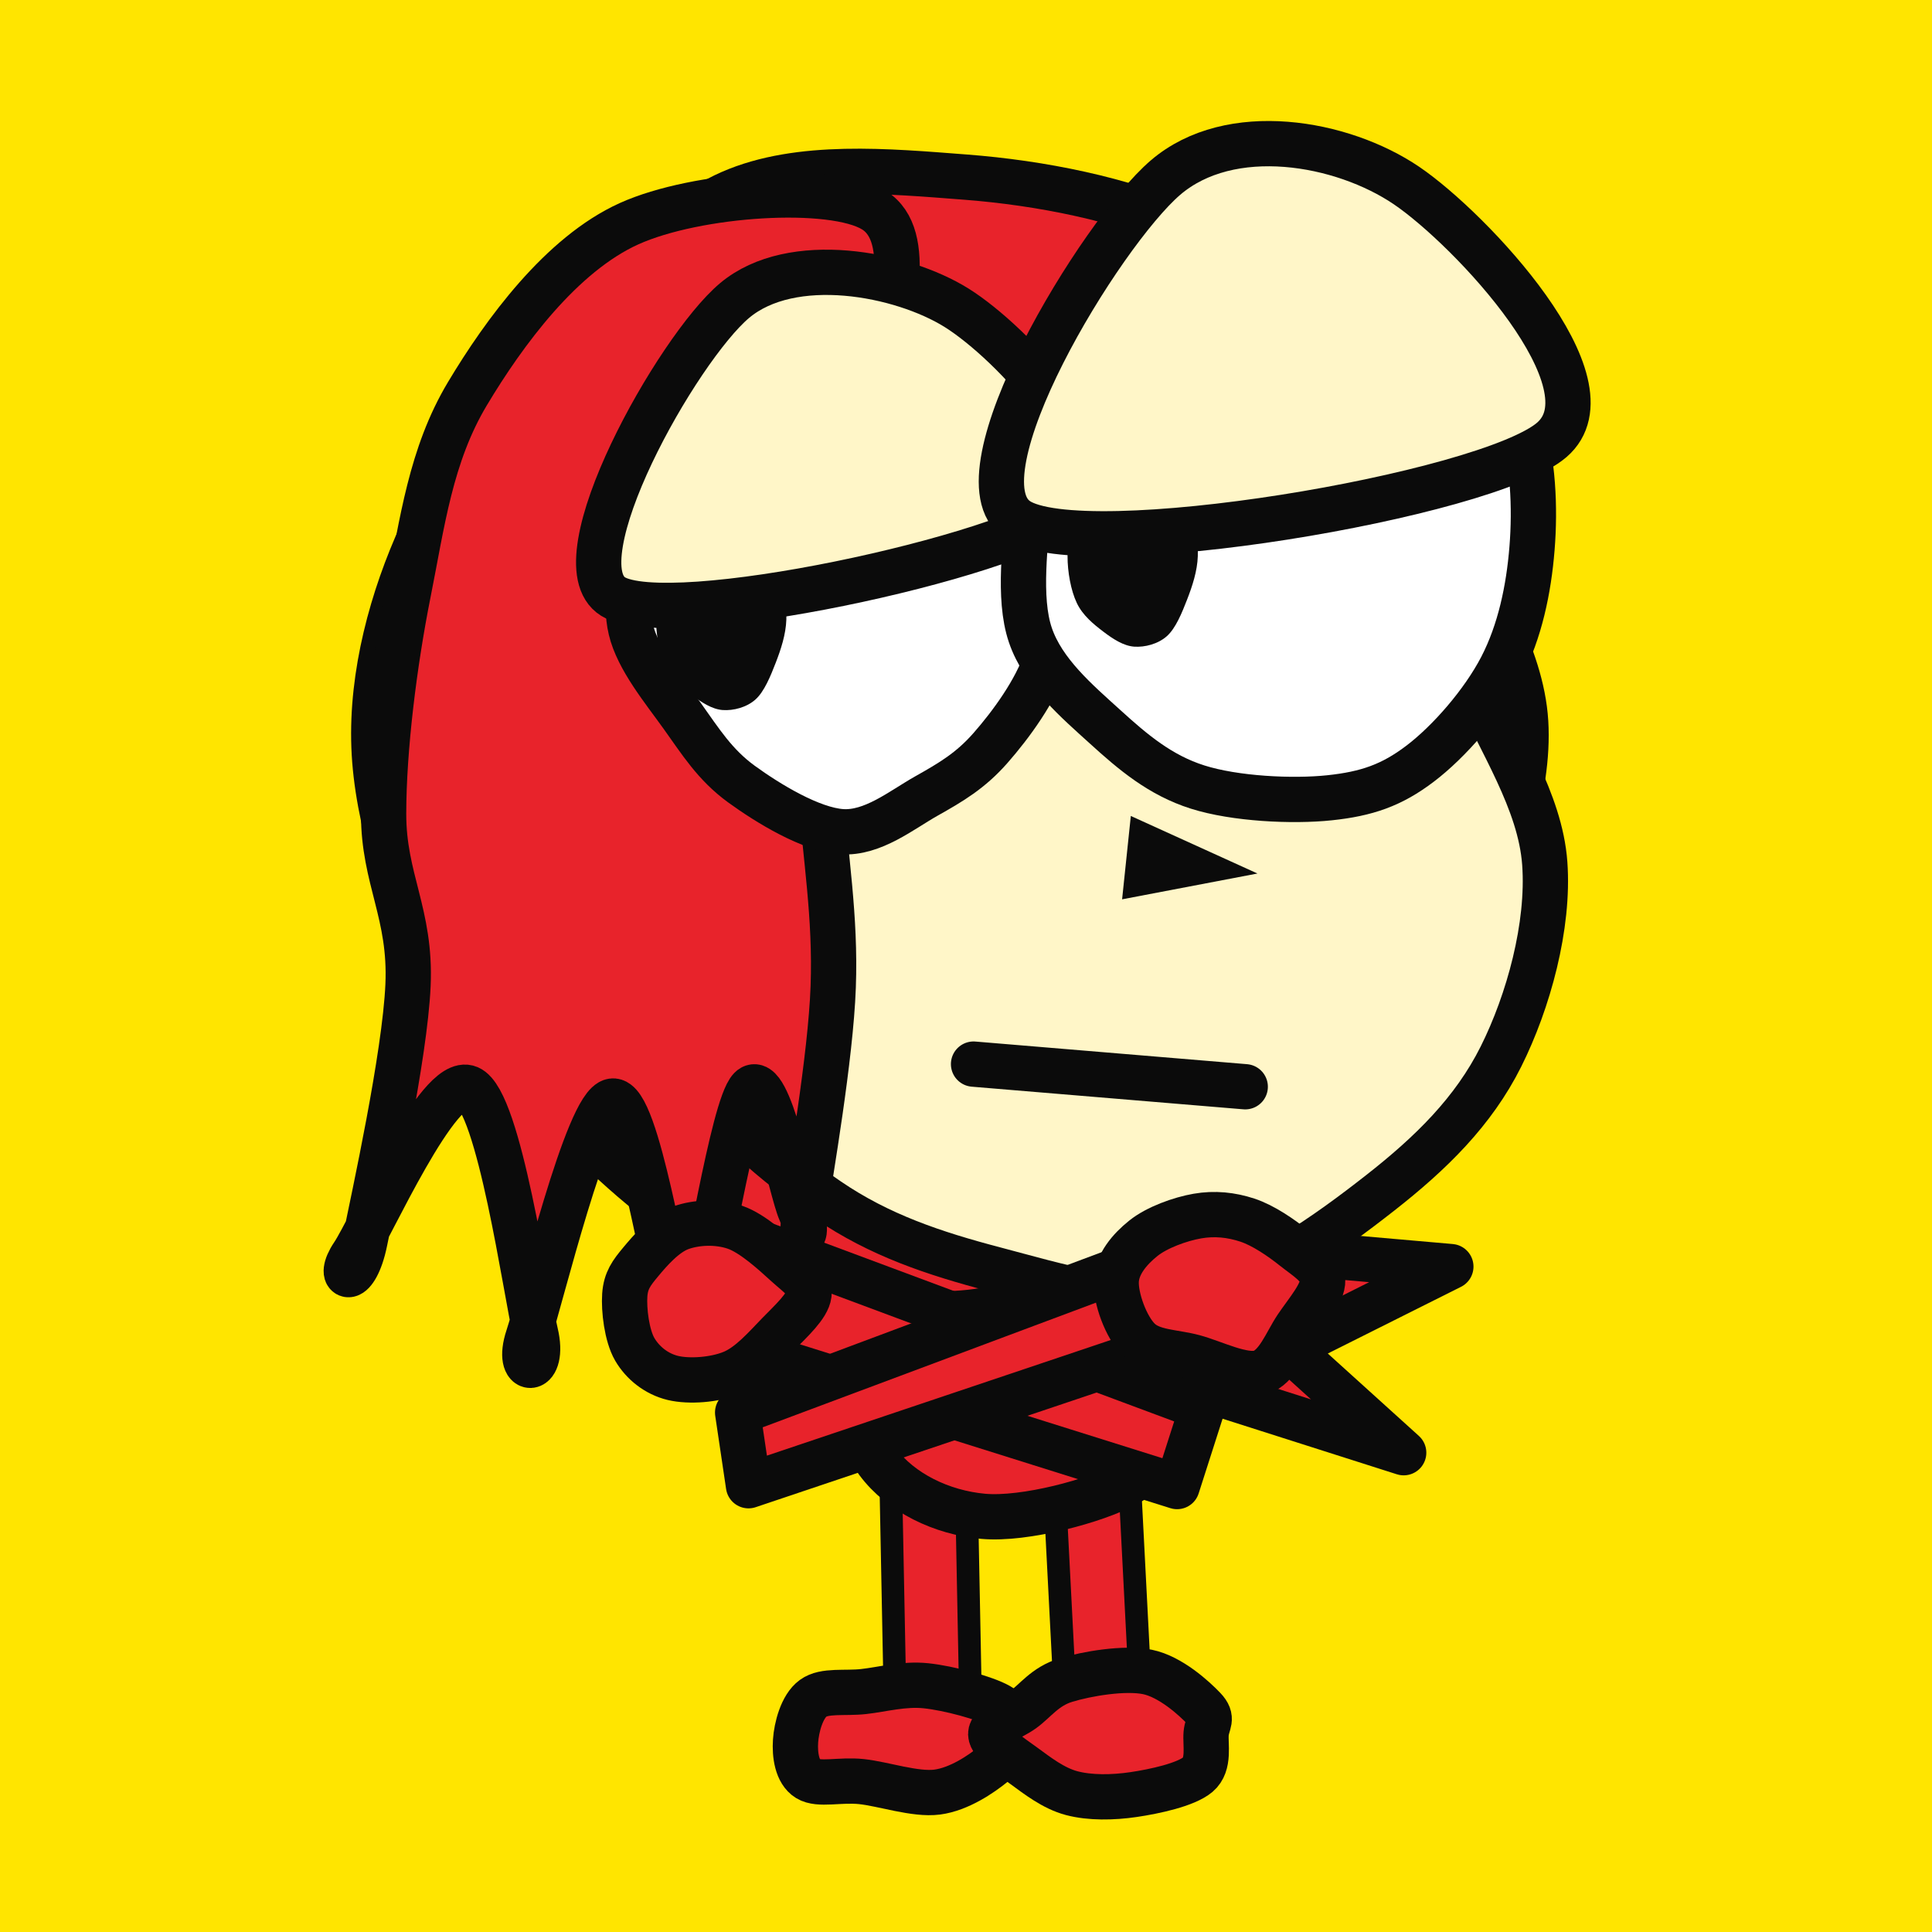
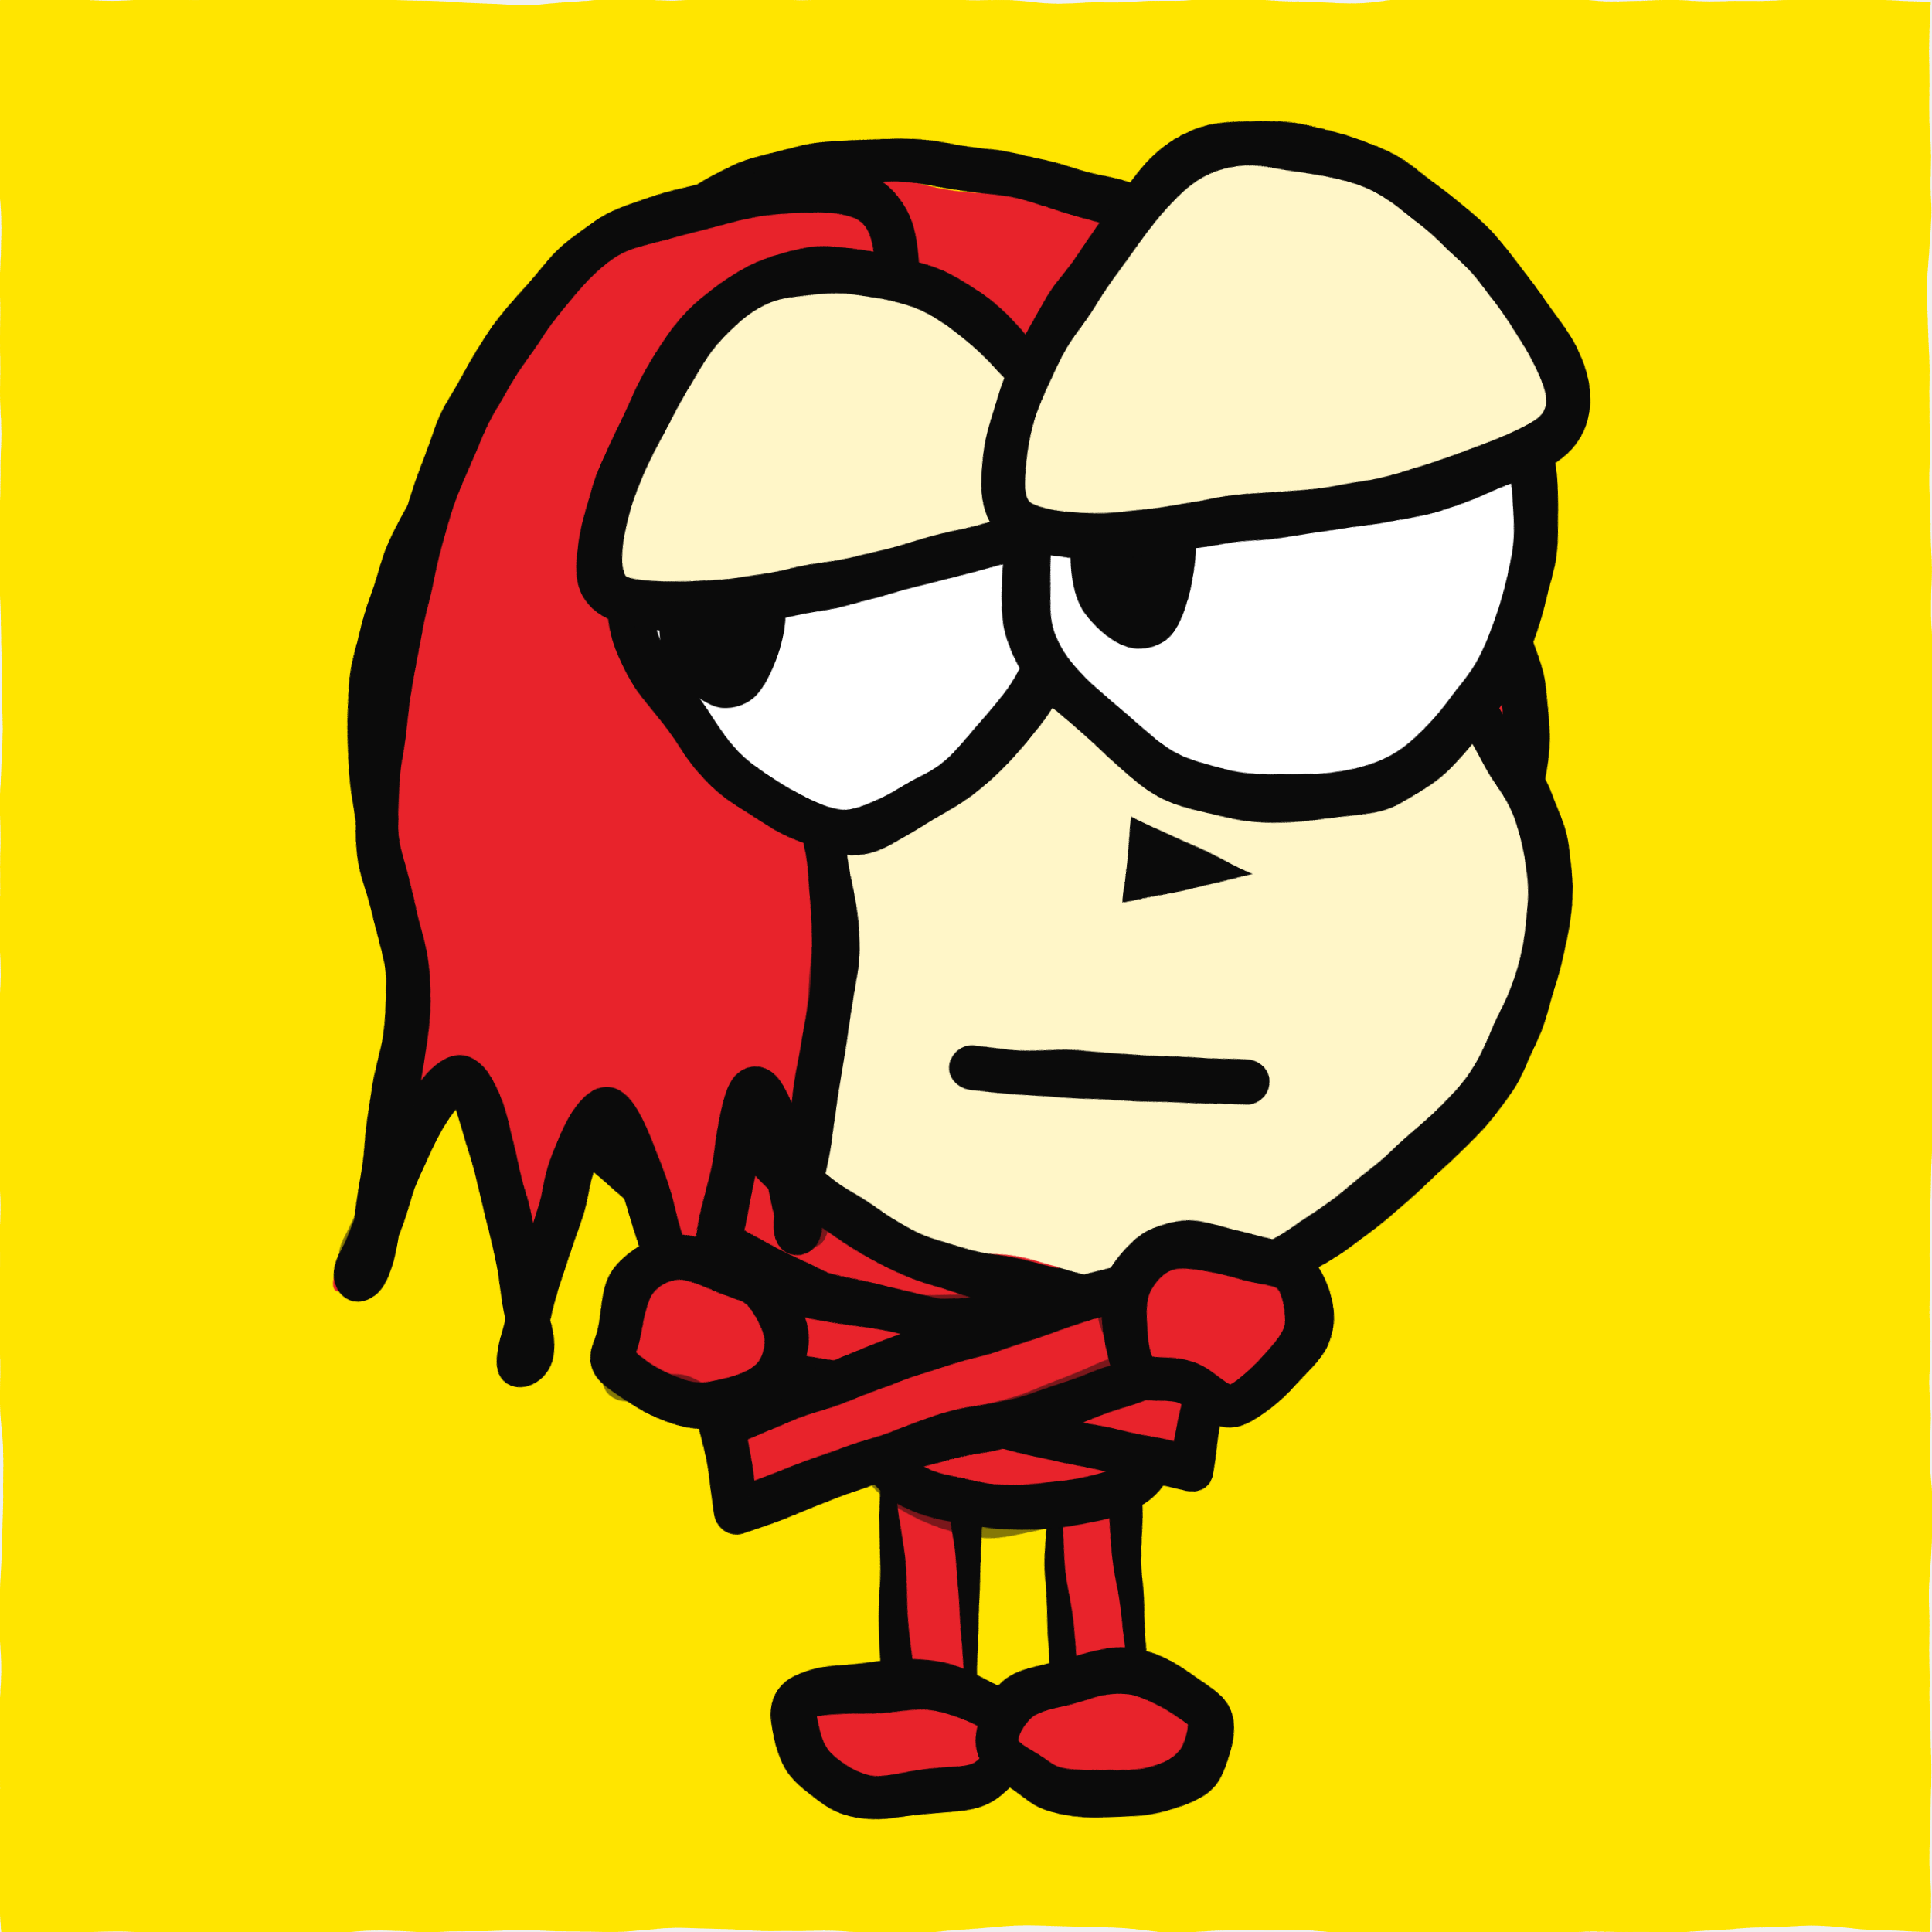
<svg xmlns="http://www.w3.org/2000/svg" width="512" height="512" viewBox="0 0 512 512">
-   <rect x="-8" y="-8" width="528" height="528" fill="#FFE500" />
-   <path d="M246.03,390.88L247.23,452.33" fill="none" stroke="#0B0B0B" stroke-width="26" stroke-linejoin="round" stroke-linecap="round" />
-   <path d="M246.03,390.88L247.23,452.33" fill="none" stroke="#E8232B" stroke-width="14" stroke-linejoin="round" stroke-linecap="round" />
-   <path d="M289.24,390.55L292.44,452.52" fill="none" stroke="#0B0B0B" stroke-width="26" stroke-linejoin="round" stroke-linecap="round" />
-   <path d="M289.24,390.55L292.44,452.52" fill="none" stroke="#E8232B" stroke-width="14" stroke-linejoin="round" stroke-linecap="round" />
-   <path d="M267.5,459.34C267.25,461.92 266.44,464.93 263.25,467.53C260.07,470.12 254.21,474.15 248.38,474.92C242.55,475.69 234,472.73 228.28,472.14C222.57,471.54 217,473.17 214.09,471.38C211.18,469.59 210.59,464.96 210.83,461.41C211.06,457.85 212.49,452.23 215.5,450.05C218.5,447.86 223.86,448.83 228.85,448.28C233.84,447.73 239.47,446.12 245.45,446.75C251.42,447.38 261.04,449.95 264.72,452.05C268.39,454.15 267.74,456.76 267.5,459.34Z" fill="#E8232B" stroke="#0B0B0B" stroke-width="12" stroke-linejoin="round" stroke-linecap="round" />
-   <path d="M319.64,459.4C319.38,462.32 320.65,467.59 317.45,470.29C314.24,472.98 305.98,474.76 300.41,475.58C294.84,476.4 288.88,476.48 284.03,475.21C279.17,473.93 274.87,470.54 271.29,467.93C267.71,465.32 262.59,462.01 262.55,459.55C262.52,457.08 267.75,455.52 271.06,453.14C274.38,450.75 276.93,446.92 282.44,445.25C287.94,443.57 298.01,441.83 304.11,443.09C310.22,444.35 316.46,450.06 319.05,452.78C321.64,455.5 319.91,456.49 319.64,459.4Z" fill="#E8232B" stroke="#0B0B0B" stroke-width="12" stroke-linejoin="round" stroke-linecap="round" />
-   <path d="M251.38,302.69C263.09,299.07 287,297.05 298,302.39C308.99,307.74 315.57,322.59 317.33,334.77C319.1,346.94 311.74,365.7 308.6,375.45C305.46,385.21 306.51,388.91 298.5,393.31C290.49,397.71 271.55,402.83 260.56,401.84C249.58,400.85 238.72,395.62 232.58,387.37C226.45,379.13 224.57,362.93 223.75,352.38C222.94,341.83 223.11,332.36 227.71,324.08C232.32,315.8 239.66,306.3 251.38,302.69Z" fill="#E8232B" stroke="#0B0B0B" stroke-width="12" stroke-linejoin="round" stroke-linecap="round" />
-   <path d="M308.11,316.05L364.81,300.25L342.11,331.95L384.49,335.66L341.35,357.26L371.99,384.98L321.05,368.74L303.44,346.28Z" fill="#E8232B" stroke="#0B0B0B" stroke-width="12" stroke-linejoin="round" stroke-linecap="round" />
-   <path d="M404.32,191.39C405.42,209.57 397.57,230.19 390.43,248.51C383.3,266.82 374.97,287.64 361.5,301.26C348.03,314.87 328.28,322.4 309.63,330.22C290.99,338.03 269.34,348.37 249.63,348.16C229.93,347.95 207.8,337.4 191.39,328.93C174.99,320.46 163.75,309.41 151.19,297.34C138.63,285.28 124.74,273.13 116.06,256.56C107.38,239.98 99.82,217.12 99.11,197.91C98.39,178.69 103.89,158.46 111.77,141.28C119.64,124.1 132.7,109.84 146.35,94.81C159.99,79.78 175.38,59.07 193.62,51.09C211.85,43.11 235.63,45.39 255.77,46.93C275.91,48.47 297.31,52.79 314.45,60.33C331.6,67.87 347.06,78.99 358.62,92.17C370.18,105.34 376.22,122.85 383.83,139.39C391.45,155.92 403.22,173.2 404.32,191.39Z" fill="#E8232B" stroke="#0B0B0B" stroke-width="12" stroke-linejoin="round" stroke-linecap="round" />
-   <path d="M409.38,228.81C410.58,245.37 405.05,265.44 397.77,280C390.49,294.56 379.24,305.58 365.71,316.17C352.19,326.76 333.63,340.19 316.62,343.56C299.61,346.93 279.85,340.65 263.66,336.4C247.47,332.15 233.07,327.34 219.47,318.06C205.87,308.78 189.88,295.76 182.08,280.72C174.28,265.68 172.48,245.8 172.69,227.84C172.91,209.88 175.44,187.54 183.37,172.97C191.31,158.41 206.19,150.94 220.31,140.45C234.42,129.96 251.17,115.39 268.08,110.02C284.99,104.65 305.11,104.45 321.75,108.25C338.4,112.05 356.47,120.75 367.94,132.81C379.4,144.88 383.66,164.64 390.56,180.64C397.47,196.64 408.18,212.25 409.38,228.81Z" fill="#FFF6C8" stroke="#0B0B0B" stroke-width="12" stroke-linejoin="round" stroke-linecap="round" />
-   <path d="M231.59,55.68C220.56,48.87 184.66,51.18 166.7,59.29C148.74,67.41 133.61,88.06 123.86,104.35C114.11,120.65 111.92,138.52 108.22,157.07C104.52,175.63 101.67,198.33 101.66,215.66C101.64,232.99 108.96,242.14 108.13,261.04C107.3,279.94 99.1,317.13 96.68,329.04C94.25,340.95 88.99,339.28 93.58,332.5C98.17,325.71 116.18,284.86 124.24,288.33C132.3,291.79 139.32,342.3 141.94,353.31C144.56,364.32 136.54,364.64 139.93,354.39C143.33,344.13 155.69,292.69 162.3,291.79C168.91,290.9 176,339.25 179.59,349.01C183.18,358.78 180.61,360.47 183.83,350.39C187.04,340.31 194.18,293.43 198.89,288.53C203.61,283.64 209.7,315.61 212.1,321C214.5,326.38 211.84,330.78 213.29,320.87C214.74,310.96 220.14,280.27 220.81,261.55C221.49,242.83 218.72,227.24 217.33,208.56C215.94,189.89 209.9,167.58 212.49,149.52C215.08,131.46 229.7,115.83 232.89,100.19C236.07,84.55 242.62,62.5 231.59,55.68Z" fill="#E8232B" stroke="#0B0B0B" stroke-width="12" stroke-linejoin="round" stroke-linecap="round" />
-   <path d="M279.19,147.64C280.81,156.48 280.07,166.21 277.29,174.63C274.52,183.06 267.85,192.12 262.54,198.17C257.24,204.23 252.04,207.28 245.46,210.98C238.89,214.69 231.27,220.94 223.11,220.41C214.94,219.87 203.55,212.92 196.49,207.79C189.43,202.66 185.63,196.48 180.74,189.65C175.86,182.82 169.02,174.61 167.18,166.81C165.33,159.02 167.71,151.3 169.68,142.87C171.66,134.44 173.77,123.12 179.04,116.24C184.32,109.37 193.34,104.68 201.34,101.62C209.33,98.56 218.56,96.96 227.01,97.88C235.47,98.8 245.29,103.19 252.05,107.14C258.81,111.09 263.05,114.83 267.58,121.58C272.1,128.33 277.57,138.8 279.19,147.64Z" fill="#FFFFFF" stroke="#0B0B0B" stroke-width="12" stroke-linejoin="round" stroke-linecap="round" />
-   <path d="M406,145.32C405.13,156.17 402.8,167.34 397.87,176.84C392.93,186.35 383.96,196.6 376.37,202.36C368.79,208.13 362.17,210.38 352.34,211.42C342.5,212.46 327.3,211.72 317.39,208.58C307.48,205.45 300.26,199.33 292.87,192.61C285.48,185.9 276.42,178.24 273.05,168.29C269.67,158.34 271.89,143.55 272.6,132.9C273.32,122.25 272.13,113.31 277.35,104.39C282.56,95.48 295.2,86.02 303.88,79.41C312.56,72.79 320.12,66.52 329.43,64.68C338.74,62.85 350.19,65.31 359.73,68.38C369.27,71.44 379.43,75.86 386.66,83.1C393.89,90.33 399.86,101.39 403.09,111.76C406.31,122.13 406.87,134.47 406,145.32Z" fill="#FFFFFF" stroke="#0B0B0B" stroke-width="12" stroke-linejoin="round" stroke-linecap="round" />
-   <path d="M208.39,164.2C208.26,168.13 206.94,172.12 205.57,175.65C204.2,179.18 202.53,183.31 200.19,185.39C197.85,187.48 194.33,188.37 191.52,188.17C188.71,187.97 185.88,186.12 183.35,184.19C180.81,182.26 177.9,179.92 176.32,176.59C174.74,173.26 173.86,168.32 173.87,164.2C173.88,160.08 174.79,155.17 176.38,151.86C177.97,148.55 180.87,146.15 183.4,144.34C185.92,142.52 188.69,141.26 191.52,140.97C194.35,140.67 197.89,140.71 200.37,142.56C202.84,144.42 205.03,148.49 206.37,152.1C207.7,155.71 208.53,160.27 208.39,164.2Z" fill="#0B0B0B" />
-   <path d="M317.43,147.4C317.3,151.33 315.98,155.32 314.61,158.85C313.24,162.38 311.57,166.51 309.23,168.59C306.89,170.68 303.37,171.57 300.56,171.37C297.75,171.17 294.92,169.32 292.39,167.39C289.85,165.46 286.94,163.12 285.36,159.79C283.78,156.46 282.9,151.52 282.91,147.4C282.92,143.28 283.83,138.37 285.42,135.06C287.01,131.75 289.91,129.35 292.44,127.54C294.96,125.72 297.73,124.46 300.56,124.17C303.39,123.87 306.93,123.91 309.41,125.76C311.88,127.62 314.07,131.69 315.41,135.3C316.74,138.91 317.57,143.47 317.43,147.4Z" fill="#0B0B0B" />
-   <path d="M162.45,158.08C147.75,148.88 179.49,92.39 194.67,79.65C209.86,66.9 238.86,72.4 253.56,81.6C268.25,90.8 298.02,122.09 282.83,134.84C267.65,147.58 177.14,167.27 162.45,158.08Z" fill="#FFF6C8" stroke="#0B0B0B" stroke-width="12" stroke-linejoin="round" stroke-linecap="round" />
-   <path d="M269.59,137.77C252.53,126.19 291.65,61.86 308.84,47.09C326.04,32.33 355.68,37.59 372.74,49.17C389.8,60.76 428.41,101.83 411.22,116.59C394.02,131.36 286.65,149.35 269.59,137.77Z" fill="#FFF6C8" stroke="#0B0B0B" stroke-width="12" stroke-linejoin="round" stroke-linecap="round" />
-   <path d="M299.68,216.24L333.24,231.49L297.37,238.33Z" fill="#0B0B0B" />
-   <path d="M258,282L330,288" fill="none" stroke="#0B0B0B" stroke-width="12" stroke-linejoin="round" stroke-linecap="round" />
-   <path d="M197.58,327.96L318.63,373.07L311.94,393.95L188.17,355.06Z" fill="#E8232B" stroke="#0B0B0B" stroke-width="12" stroke-linejoin="round" stroke-linecap="round" />
-   <path d="M195.48,374.33L318.94,328.15L324.29,351.38L198.36,393.73Z" fill="#E8232B" stroke="#0B0B0B" stroke-width="12" stroke-linejoin="round" stroke-linecap="round" />
-   <path d="M350.52,339.23C350.65,342.73 346.38,347.59 343.62,351.67C340.86,355.76 338.51,362.4 333.97,363.73C329.42,365.06 321.73,361.08 316.37,359.64C311.01,358.2 305.24,358.44 301.82,355.08C298.39,351.72 295.61,343.99 295.81,339.5C296.01,335.01 299.41,331.03 303,328.16C306.58,325.29 312.72,323.07 317.31,322.27C321.9,321.47 326.29,321.94 330.55,323.34C334.8,324.74 339.51,328.01 342.84,330.66C346.17,333.31 350.39,335.73 350.52,339.23Z" fill="#E8232B" stroke="#0B0B0B" stroke-width="12" stroke-linejoin="round" stroke-linecap="round" />
-   <path d="M214.39,343C214.03,346.08 209.63,350.09 206.25,353.55C202.87,357.02 198.75,361.85 194.1,363.78C189.44,365.72 182.63,366.2 178.32,365.17C174.01,364.13 170.34,361.23 168.21,357.57C166.09,353.91 165.3,347.08 165.57,343.21C165.84,339.35 167.34,337.36 169.81,334.4C172.27,331.43 176.18,326.93 180.35,325.4C184.52,323.88 190.14,323.64 194.82,325.25C199.5,326.86 205.16,332.12 208.42,335.08C211.68,338.04 214.76,339.92 214.39,343Z" fill="#E8232B" stroke="#0B0B0B" stroke-width="12" stroke-linejoin="round" stroke-linecap="round" />
+   <defs>
+     <filter id="kv-rough-5" x="-12%" y="-12%" width="124%" height="124%" filterUnits="objectBoundingBox">
+       <feTurbulence type="fractalNoise" baseFrequency="0.019" numOctaves="3" seed="4" result="noise" />
+       <feDisplacementMap in="SourceGraphic" in2="noise" scale="5" xChannelSelector="R" yChannelSelector="G" />
+     </filter>
+   </defs>
+   <g filter="url(#kv-rough-5)">
+     <rect x="-8" y="-8" width="528" height="528" fill="#FFE500" />
+     <g class="k-legs">
+       <path d="M246.03,390.88L247.23,452.33" fill="none" stroke="#0B0B0B" stroke-width="26" stroke-linejoin="round" stroke-linecap="round" />
+       <path d="M243.44,392.97L251.18,452.79" fill="none" stroke="#E8232B" stroke-width="13" stroke-linejoin="round" stroke-linecap="round" />
+       <path d="M289.24,390.55L292.44,452.52" fill="none" stroke="#0B0B0B" stroke-width="26" stroke-linejoin="round" stroke-linecap="round" />
+       <path d="M285.76,388.88L294.94,452.94" fill="none" stroke="#E8232B" stroke-width="13" stroke-linejoin="round" stroke-linecap="round" />
+       <path d="M269.23,457.09C267.45,459.99 261.84,468.48 257.46,471.29C253.09,474.1 247.62,473.06 242.98,473.94C238.34,474.81 234.67,476.88 229.62,476.56C224.57,476.24 216.25,474.52 212.68,472.01C209.11,469.5 208.68,464.68 208.21,461.51C207.74,458.35 206.17,455.11 209.86,453.02C213.56,450.93 223.56,450.28 230.39,448.98C237.22,447.67 244.56,444.37 250.85,445.19C257.13,446 265.05,451.87 268.12,453.85C271.18,455.84 271,454.18 269.23,457.09Z" fill="#E8232B" />
+       <path d="M269.54,461.41C269.02,464.63 264.89,469.53 261.13,471.65C257.38,473.76 252.33,473.49 247,474.11C241.66,474.73 234.41,476.31 229.13,475.35C223.86,474.39 218.52,471.21 215.36,468.37C212.21,465.53 210.76,461.44 210.19,458.31C209.63,455.19 208.62,451.45 211.96,449.63C215.31,447.81 224.29,447.96 230.25,447.39C236.21,446.82 242.05,445.39 247.72,446.21C253.38,447.03 260.61,449.78 264.25,452.32C267.89,454.85 270.06,458.19 269.54,461.41Z" fill="none" stroke="#0B0B0B" stroke-width="12" stroke-linejoin="round" stroke-linecap="round" />
+       <path d="M319.52,455.78C319.29,459.53 319.12,466 317.02,468.95C314.92,471.91 312.87,471.54 306.94,473.5C301.01,475.46 287.44,481.92 281.43,480.7C275.41,479.48 273.78,468.79 270.86,466.18C267.94,463.56 264.65,468.4 263.92,464.99C263.19,461.58 263.47,449.19 266.48,445.7C269.49,442.21 275.52,444.8 281.97,444.08C288.42,443.35 299.11,440.94 305.19,441.33C311.26,441.72 316.02,444.02 318.41,446.42C320.79,448.83 319.75,452.02 319.52,455.78Z" fill="#E8232B" />
+       <path d="M321.46,457.61C321.46,460.48 320.17,465.81 317.49,468.67C314.8,471.53 311.21,473.65 305.35,474.77C299.48,475.9 287.83,476.22 282.29,475.41C276.75,474.61 275.01,472.27 272.11,469.95C269.21,467.62 265.13,464.85 264.9,461.46C264.66,458.06 267.37,452.36 270.7,449.59C274.02,446.82 279.59,445.86 284.85,444.84C290.11,443.83 296.82,442.39 302.27,443.49C307.71,444.59 314.3,449.09 317.5,451.45C320.7,453.8 321.46,454.74 321.46,457.61Z" fill="none" stroke="#0B0B0B" stroke-width="12" stroke-linejoin="round" stroke-linecap="round" />
+     </g>
+     <g class="k-body">
+       <path d="M252.65,299.95C264.36,295.72 284.59,292.84 295.14,299.33C305.69,305.82 313.78,325.91 315.93,338.9C318.07,351.88 310.51,369.02 308.03,377.25C305.55,385.48 309.64,384.82 301.05,388.28C292.45,391.74 268.44,398.19 256.48,398.04C244.52,397.88 235.34,394.87 229.28,387.35C223.23,379.83 220.9,363.36 220.16,352.92C219.42,342.48 219.43,333.56 224.84,324.73C230.26,315.9 240.93,304.18 252.65,299.95Z" fill="#E8232B" />
+       <path d="M252.99,301.05C264.44,297.58 285.16,298.22 296,303.84C306.83,309.45 315.87,322.91 317.99,334.74C320.11,346.58 311.89,364.89 308.73,374.85C305.56,384.82 307.21,390.44 299,394.55C290.8,398.66 270.18,400.43 259.49,399.5C248.8,398.57 240.54,397.24 234.85,388.99C229.16,380.74 226.61,360.74 225.35,350.02C224.09,339.3 222.7,332.83 227.31,324.67C231.92,316.51 241.54,304.53 252.99,301.05Z" fill="none" stroke="#0B0B0B" stroke-width="12" stroke-linejoin="round" stroke-linecap="round" />
+       <path d="M248.08,300.62C260.1,296.23 284.55,295.46 296.4,301.37C308.26,307.28 317.16,324.33 319.2,336.08C321.24,347.84 311.67,362.72 308.64,371.9C305.62,381.07 309.19,385.59 301.06,391.13C292.92,396.66 271.47,405.24 259.82,405.11C248.18,404.98 236.63,398.56 231.18,390.33C225.73,382.1 228.28,366.18 227.13,355.74C225.97,345.3 220.78,336.87 224.27,327.68C227.76,318.5 236.05,305 248.08,300.62Z" fill="none" stroke="#0B0B0B" stroke-width="6" stroke-linejoin="round" stroke-linecap="round" opacity=".5" />
+     </g>
+     <g class="k-head">
+       <g class="k-skull">
+         <path d="M409.07,195.99C410.42,213.28 395.27,226.85 387.88,245C380.5,263.15 377.67,289.91 364.78,304.92C351.88,319.93 329.25,328.35 310.52,335.03C291.79,341.72 272.21,346.31 252.39,345.04C232.57,343.78 209.17,334.61 191.6,327.44C174.03,320.26 160.3,313.14 146.97,301.99C133.65,290.84 118.86,277.21 111.65,260.52C104.43,243.83 103.99,220.93 103.66,201.85C103.33,182.77 101.71,164.49 109.68,146.03C117.66,127.57 137.83,107.57 151.5,91.11C165.17,74.64 174.77,53.94 191.71,47.22C208.65,40.51 233.19,49.47 253.16,50.81C273.14,52.16 293.94,49.22 311.57,55.3C329.2,61.37 347.58,72.93 358.95,87.25C370.32,101.57 371.44,123.12 379.8,141.24C388.15,159.37 407.72,178.7 409.07,195.99Z" fill="#E8232B" />
+         <path d="M405.64,190.31C406.24,208.52 396.53,229.67 389.56,248.44C382.59,267.21 377.51,289.16 363.82,302.95C350.14,316.74 326.41,323.27 307.47,331.18C288.53,339.1 269.2,350.49 250.19,350.45C231.19,350.41 210.12,340.19 193.44,330.95C176.77,321.71 163.17,307.19 150.13,295.02C137.09,282.85 124.05,274.07 115.21,257.95C106.37,241.83 97.87,217.73 97.1,198.28C96.34,178.83 102.24,158.78 110.6,141.25C118.96,123.73 133.19,108.39 147.29,93.13C161.39,77.87 176.84,57.76 195.21,49.71C213.57,41.66 237.83,42.96 257.5,44.83C277.18,46.7 296.03,53.38 313.25,60.92C330.47,68.46 348.73,77.02 360.85,90.06C372.96,103.1 378.47,122.46 385.94,139.16C393.4,155.87 405.03,172.1 405.64,190.31Z" fill="none" stroke="#0B0B0B" stroke-width="12" stroke-linejoin="round" stroke-linecap="round" />
+         <path d="M404.48,194.14C405.96,211.23 398.86,227.13 391.22,244.99C383.58,262.84 371.73,286.99 358.61,301.24C345.49,315.49 331.09,322.95 312.5,330.5C293.92,338.05 267.45,346.42 247.1,346.53C226.75,346.64 206.97,339.68 190.4,331.15C173.83,322.63 159.99,308.07 147.71,295.39C135.43,282.7 124.27,271.33 116.73,255.03C109.18,238.73 103.16,216.99 102.43,197.58C101.69,178.18 105.07,156.19 112.31,138.62C119.56,121.05 132.81,106.91 145.91,92.16C159,77.42 172.63,57.64 190.88,50.16C209.13,42.67 234.62,46.14 255.39,47.27C276.17,48.41 297.75,49.28 315.53,56.97C333.32,64.65 350.99,79.16 362.13,93.4C373.26,107.64 375.27,125.64 382.33,142.43C389.39,159.22 403,177.04 404.48,194.14Z" fill="none" stroke="#0B0B0B" stroke-width="6" stroke-linejoin="round" stroke-linecap="round" opacity=".5" />
+       </g>
+       <g class="k-face">
+         <path d="M414.58,226.48C415.28,241.98 406.98,260.05 398.07,275.42C389.17,290.79 375.54,308.11 361.17,318.71C346.8,329.31 327.46,336.6 311.87,339.01C296.28,341.42 283.43,336.05 267.61,333.17C251.79,330.29 230.47,331.24 216.97,321.73C203.47,312.22 194.06,292.15 186.6,276.11C179.15,260.07 173.01,242.33 172.24,225.48C171.46,208.62 173.58,188.39 181.94,174.98C190.3,161.56 208.48,156.57 222.38,144.98C236.29,133.39 248.05,111.73 265.36,105.42C282.68,99.1 308.96,102.65 326.28,107.09C343.6,111.52 358.02,119.46 369.29,132.02C380.55,144.59 386.33,166.72 393.88,182.47C401.43,198.21 413.88,210.99 414.58,226.48Z" fill="#FFF6C8" />
+         <path d="M410.37,227.65C411.9,244.07 405.42,265.77 398.12,280.42C390.81,295.07 380.36,305.15 366.54,315.55C352.73,325.96 332.66,339.06 315.22,342.86C297.78,346.67 277.85,342.22 261.9,338.36C245.95,334.5 232.78,329.33 219.5,319.7C206.22,310.06 190.36,295.63 182.22,280.56C174.07,265.48 170.29,247.1 170.64,229.23C171,211.37 176.12,188.2 184.35,173.36C192.58,158.52 206.34,150.74 220.05,140.18C233.77,129.62 249.43,115.64 266.64,109.99C283.86,104.34 306.7,102.39 323.34,106.26C339.99,110.13 355.56,120.59 366.5,133.2C377.43,145.8 381.65,166.15 388.96,181.89C396.27,197.64 408.84,211.23 410.37,227.65Z" fill="none" stroke="#0B0B0B" stroke-width="12" stroke-linejoin="round" stroke-linecap="round" />
+         <path d="M410.13,226.36C411.33,242.86 405.21,266.4 398.19,281.41C391.18,296.42 381.94,306.13 368.03,316.44C354.12,326.75 332.73,339.99 314.74,343.27C296.75,346.56 275.82,340.06 260.07,336.15C244.32,332.23 232.81,328.5 220.25,319.77C207.68,311.03 193.19,299.52 184.7,283.72C176.2,267.91 169.8,243.03 169.26,224.95C168.73,206.87 173.48,189.87 181.5,175.24C189.52,160.62 202.92,148.35 217.38,137.18C231.84,126.01 250.75,112.8 268.26,108.21C285.77,103.62 306.3,105.27 322.44,109.65C338.58,114.03 353.69,122.37 365.11,134.49C376.54,146.61 383.48,167.08 390.98,182.39C398.49,197.7 408.93,209.86 410.13,226.36Z" fill="none" stroke="#0B0B0B" stroke-width="6" stroke-linejoin="round" stroke-linecap="round" opacity=".5" />
+       </g>
+       <g class="k-hair">
+         <path d="M232.04,51.62C220.38,43.48 183.75,45.24 165,54.86C146.24,64.48 129.54,92.72 119.51,109.33C109.47,125.94 107.05,137.28 104.77,154.5C102.48,171.72 105.68,195.53 105.79,212.65C105.9,229.76 107.48,237.02 105.42,257.18C103.36,277.34 96.19,320.56 93.44,333.61C90.69,346.66 83.85,343.72 88.92,335.48C93.99,327.24 114.76,281.51 123.83,284.17C132.91,286.83 140.77,339.9 143.37,351.44C145.97,362.99 135.45,362.71 139.42,353.46C143.4,344.21 160.17,296.72 167.2,295.94C174.24,295.15 178.63,340.2 181.62,348.74C184.62,357.27 182.42,357.47 185.18,347.14C187.93,336.8 194.06,290.2 198.15,286.71C202.25,283.21 206.83,321.16 209.75,326.19C212.66,331.21 214.13,327.41 215.63,316.86C217.12,306.31 218.31,281.64 218.71,262.9C219.12,244.15 219.38,222.54 218.05,204.39C216.72,186.24 207.89,170.79 210.71,154.01C213.53,137.23 231.41,120.8 234.96,103.73C238.52,86.67 243.7,59.77 232.04,51.62Z" fill="#E8232B" />
+         <path d="M229.49,53.74C218.12,47.06 183,52.21 165.64,60.86C148.27,69.51 134.82,89.46 125.3,105.64C115.78,121.82 112.8,139.69 108.52,157.92C104.25,176.15 99.64,198.12 99.63,215C99.62,231.89 108.69,240.1 108.46,259.23C108.22,278.36 100.49,317.34 98.23,329.8C95.97,342.27 90.79,341.23 94.9,334.03C99,326.82 115.32,283.57 122.88,286.59C130.43,289.6 137.66,340.57 140.22,352.12C142.78,363.67 134.85,365.56 138.24,355.9C141.62,346.24 153.44,295 160.53,294.15C167.62,293.3 176.79,341.15 180.8,350.79C184.8,360.43 181.3,362.42 184.55,351.99C187.81,341.55 195.89,293.21 200.33,288.2C204.78,283.19 209.41,316.63 211.25,321.91C213.09,327.19 209.78,330.07 211.37,319.86C212.96,309.66 219.91,279.18 220.79,260.7C221.67,242.22 217.78,227.34 216.64,208.98C215.51,190.62 211.1,168.53 213.97,150.53C216.84,132.52 231.26,117.08 233.85,100.95C236.44,84.82 240.86,60.42 229.49,53.74Z" fill="none" stroke="#0B0B0B" stroke-width="12" stroke-linejoin="round" stroke-linecap="round" />
+         <path d="M232.78,58.63C222.44,51.21 187.62,49.44 169.59,57.61C151.56,65.79 134.96,90.54 124.61,107.67C114.25,124.8 111.33,141.86 107.47,160.39C103.61,178.92 101.48,202.47 101.45,218.86C101.41,235.26 107.75,239.99 107.26,258.74C106.76,277.5 100.82,319.65 98.48,331.39C96.15,343.12 88.86,336.88 93.26,329.15C97.65,321.42 116.72,281.29 124.87,285.03C133.03,288.76 139.41,340.57 142.2,351.56C145,362.55 138.26,360.78 141.63,350.99C145.01,341.2 156.45,292.91 162.45,292.82C168.45,292.73 173.82,341.15 177.64,350.46C181.47,359.76 181.93,358.38 185.4,348.62C188.88,338.86 193.44,296.41 198.49,291.89C203.54,287.37 213.1,316.5 215.69,321.51C218.29,326.53 213.77,332.4 214.07,321.98C214.37,311.56 216.58,277.6 217.49,258.99C218.39,240.38 220.5,228.59 219.5,210.32C218.5,192.05 209.46,167.42 211.48,149.39C213.5,131.35 228.07,117.24 231.62,102.12C235.17,86.99 243.12,66.04 232.78,58.63Z" fill="none" stroke="#0B0B0B" stroke-width="6" stroke-linejoin="round" stroke-linecap="round" opacity=".5" />
+       </g>
+       <g class="k-eyes">
+         <path d="M279.19,147.64C280.81,156.48 280.07,166.21 277.29,174.63C274.52,183.06 267.85,192.12 262.54,198.17C257.24,204.23 252.04,207.28 245.46,210.98C238.89,214.69 231.27,220.94 223.11,220.41C214.94,219.87 203.55,212.92 196.49,207.79C189.43,202.66 185.63,196.48 180.74,189.65C175.86,182.82 169.02,174.61 167.18,166.81C165.33,159.02 167.71,151.3 169.68,142.87C171.66,134.44 173.77,123.12 179.04,116.24C184.32,109.37 193.34,104.68 201.34,101.62C209.33,98.56 218.56,96.96 227.01,97.88C235.47,98.8 245.29,103.19 252.05,107.14C258.81,111.09 263.05,114.83 267.58,121.58C272.1,128.33 277.57,138.8 279.19,147.64Z" fill="#FFFFFF" stroke="#0B0B0B" stroke-width="12" stroke-linejoin="round" stroke-linecap="round" />
+         <path d="M406,145.32C405.13,156.17 402.8,167.34 397.87,176.84C392.93,186.35 383.96,196.6 376.37,202.36C368.79,208.13 362.17,210.38 352.34,211.42C342.5,212.46 327.3,211.72 317.39,208.58C307.48,205.45 300.26,199.33 292.87,192.61C285.48,185.9 276.42,178.24 273.05,168.29C269.67,158.34 271.89,143.55 272.6,132.9C273.32,122.25 272.13,113.31 277.35,104.39C282.56,95.48 295.2,86.02 303.88,79.41C312.56,72.79 320.12,66.52 329.43,64.68C338.74,62.85 350.19,65.31 359.73,68.38C369.27,71.44 379.43,75.86 386.66,83.1C393.89,90.33 399.86,101.39 403.09,111.76C406.31,122.13 406.87,134.47 406,145.32Z" fill="#FFFFFF" stroke="#0B0B0B" stroke-width="12" stroke-linejoin="round" stroke-linecap="round" />
+         <path d="M208.39,164.2C208.26,168.13 206.94,172.12 205.57,175.65C204.2,179.18 202.53,183.31 200.19,185.39C197.85,187.48 194.33,188.37 191.52,188.17C188.71,187.97 185.88,186.12 183.35,184.19C180.81,182.26 177.9,179.92 176.32,176.59C174.74,173.26 173.86,168.32 173.87,164.2C173.88,160.08 174.79,155.17 176.38,151.86C177.97,148.55 180.87,146.15 183.4,144.34C185.92,142.52 188.69,141.26 191.52,140.97C194.35,140.67 197.89,140.71 200.37,142.56C202.84,144.42 205.03,148.49 206.37,152.1C207.7,155.71 208.53,160.27 208.39,164.2Z" fill="#0B0B0B" />
+         <path d="M317.43,147.4C317.3,151.33 315.98,155.32 314.61,158.85C313.24,162.38 311.57,166.51 309.23,168.59C306.89,170.68 303.37,171.57 300.56,171.37C297.75,171.17 294.92,169.32 292.39,167.39C289.85,165.46 286.94,163.12 285.36,159.79C283.78,156.46 282.9,151.52 282.91,147.4C282.92,143.28 283.83,138.37 285.42,135.06C287.01,131.75 289.91,129.35 292.44,127.54C294.96,125.72 297.73,124.46 300.56,124.17C303.39,123.87 306.93,123.91 309.41,125.76C311.88,127.62 314.07,131.69 315.41,135.3C316.74,138.91 317.57,143.47 317.43,147.4Z" fill="#0B0B0B" />
+         <path d="M162.45,158.08C147.75,148.88 179.49,92.39 194.67,79.65C209.86,66.9 238.86,72.4 253.56,81.6C268.25,90.8 298.02,122.09 282.83,134.84C267.65,147.58 177.14,167.27 162.45,158.08Z" fill="#FFF6C8" stroke="#0B0B0B" stroke-width="12" stroke-linejoin="round" stroke-linecap="round" />
+         <path d="M269.59,137.77C252.53,126.19 291.65,61.86 308.84,47.09C326.04,32.33 355.68,37.59 372.74,49.17C389.8,60.76 428.41,101.83 411.22,116.59C394.02,131.36 286.65,149.35 269.59,137.77Z" fill="#FFF6C8" stroke="#0B0B0B" stroke-width="12" stroke-linejoin="round" stroke-linecap="round" />
+       </g>
+       <g class="k-nose">
+         <path d="M299.68,216.24L333.24,231.49L297.37,238.33Z" fill="#0B0B0B" />
+       </g>
+       <g class="k-mouth">
+         <path d="M258,282L330,288" fill="none" stroke="#0B0B0B" stroke-width="12" stroke-linejoin="round" stroke-linecap="round" />
+       </g>
+     </g>
+     <g class="k-props">
+       <path d="M194.51,335.99L317.94,367.35L313.4,388.03L187.63,359.54Z" fill="#E8232B" />
+       <path d="M194.21,337.25L320.45,367.51L315.58,390.19L186.32,358.03Z" fill="none" stroke="#0B0B0B" stroke-width="12" stroke-linejoin="round" stroke-linecap="round" />
+       <path d="M190.26,336.1L317,362.41L315.59,391.77L188.14,359.71Z" fill="none" stroke="#0B0B0B" stroke-width="6" stroke-linejoin="round" stroke-linecap="round" opacity=".5" />
+       <path d="M191.95,377.65L315.73,338.25L319.63,354.76L199.78,398.99Z" fill="#E8232B" />
+       <path d="M190.26,377.75L316.55,333.92L325.2,357.68L194.14,400.51Z" fill="none" stroke="#0B0B0B" stroke-width="12" stroke-linejoin="round" stroke-linecap="round" />
+       <path d="M191.56,379.26L319.44,334.23L320.56,352.61L192.53,401.91Z" fill="none" stroke="#0B0B0B" stroke-width="6" stroke-linejoin="round" stroke-linecap="round" opacity=".5" />
+       <path d="M343.75,350.56C342.26,355.03 338.38,359.69 335.83,363.95C333.27,368.22 332,374.96 328.4,376.16C324.8,377.36 318.07,373.28 314.22,371.15C310.37,369.02 308.45,366.48 305.3,363.39C302.16,360.31 296.95,357.01 295.36,352.64C293.77,348.26 293.12,340.8 295.77,337.15C298.42,333.5 306.42,330.89 311.27,330.74C316.12,330.59 319.3,335.18 324.88,336.24C330.46,337.31 341.62,334.74 344.77,337.13C347.91,339.52 345.24,346.09 343.75,350.56Z" fill="#E8232B" />
+       <path d="M347.57,350.21C347.25,354.23 344.78,357.18 341.48,360.96C338.17,364.74 332.29,371.97 327.75,372.88C323.21,373.8 318.74,368 314.24,366.45C309.74,364.9 303.42,366.42 300.73,363.59C298.04,360.76 298.01,353.88 298.07,349.46C298.14,345.05 298.88,340.46 301.1,337.11C303.33,333.77 306.44,330.08 311.44,329.4C316.44,328.73 325.78,331.81 331.1,333.05C336.42,334.28 340.63,333.98 343.37,336.84C346.12,339.7 347.88,346.19 347.57,350.21Z" fill="none" stroke="#0B0B0B" stroke-width="12" stroke-linejoin="round" stroke-linecap="round" />
+       <path d="M349.5,352.32C349.5,355.95 346.53,354.89 342.9,358.09C339.26,361.28 332.38,370 327.68,371.5C322.97,373 319.04,368.28 314.69,367.09C310.33,365.9 304.97,367.6 301.53,364.35C298.1,361.11 293.76,352.27 294.06,347.63C294.35,342.98 299.74,339.62 303.31,336.46C306.88,333.31 311.66,329.36 315.48,328.72C319.29,328.07 321.63,331.33 326.21,332.6C330.78,333.86 339.02,333.02 342.9,336.31C346.79,339.6 349.5,348.69 349.5,352.32Z" fill="none" stroke="#0B0B0B" stroke-width="6" stroke-linejoin="round" stroke-linecap="round" opacity=".5" />
+       <path d="M213.37,348.35C214.1,351.27 212.13,355.8 208.66,359.63C205.19,363.46 197.85,370.19 192.56,371.32C187.27,372.45 181,368.01 176.93,366.4C172.86,364.79 169.92,363.73 168.14,361.66C166.36,359.58 166.83,357.76 166.26,353.95C165.69,350.14 163.1,342.99 164.71,338.81C166.32,334.63 170.84,329.37 175.93,328.89C181.01,328.41 190.47,333.75 195.2,335.95C199.93,338.15 201.25,340.03 204.28,342.09C207.31,344.16 212.64,345.43 213.37,348.35Z" fill="#E8232B" />
+       <path d="M208.45,353.04C208.95,356.86 207.56,361.05 205.12,363.93C202.67,366.81 197.95,369.06 193.78,370.32C189.62,371.57 185.14,372.81 180.14,371.47C175.14,370.12 166.55,365.08 163.8,362.22C161.05,359.36 162.98,358.01 163.65,354.31C164.33,350.62 165.42,343.52 167.85,340.05C170.28,336.58 174.19,334.08 178.21,333.49C182.22,332.89 187.95,335.24 191.94,336.49C195.92,337.75 199.35,338.26 202.11,341.02C204.86,343.77 207.95,349.22 208.45,353.04Z" fill="none" stroke="#0B0B0B" stroke-width="12" stroke-linejoin="round" stroke-linecap="round" />
+       <path d="M208.13,349.56C207.95,352.79 206.97,357.72 204.9,361.86C202.84,366 199.88,373.51 195.77,374.4C191.65,375.3 185.61,368.37 180.22,367.22C174.84,366.06 165.97,370.45 163.44,367.47C160.92,364.49 164.86,353.33 165.05,349.31C165.25,345.3 162.5,346.47 164.62,343.38C166.74,340.29 172.94,331.96 177.78,330.79C182.62,329.63 188.94,334.44 193.65,336.39C198.36,338.34 203.61,340.3 206.03,342.49C208.44,344.69 208.32,346.34 208.13,349.56Z" fill="none" stroke="#0B0B0B" stroke-width="6" stroke-linejoin="round" stroke-linecap="round" opacity=".5" />
+     </g>
+   </g>
</svg>
